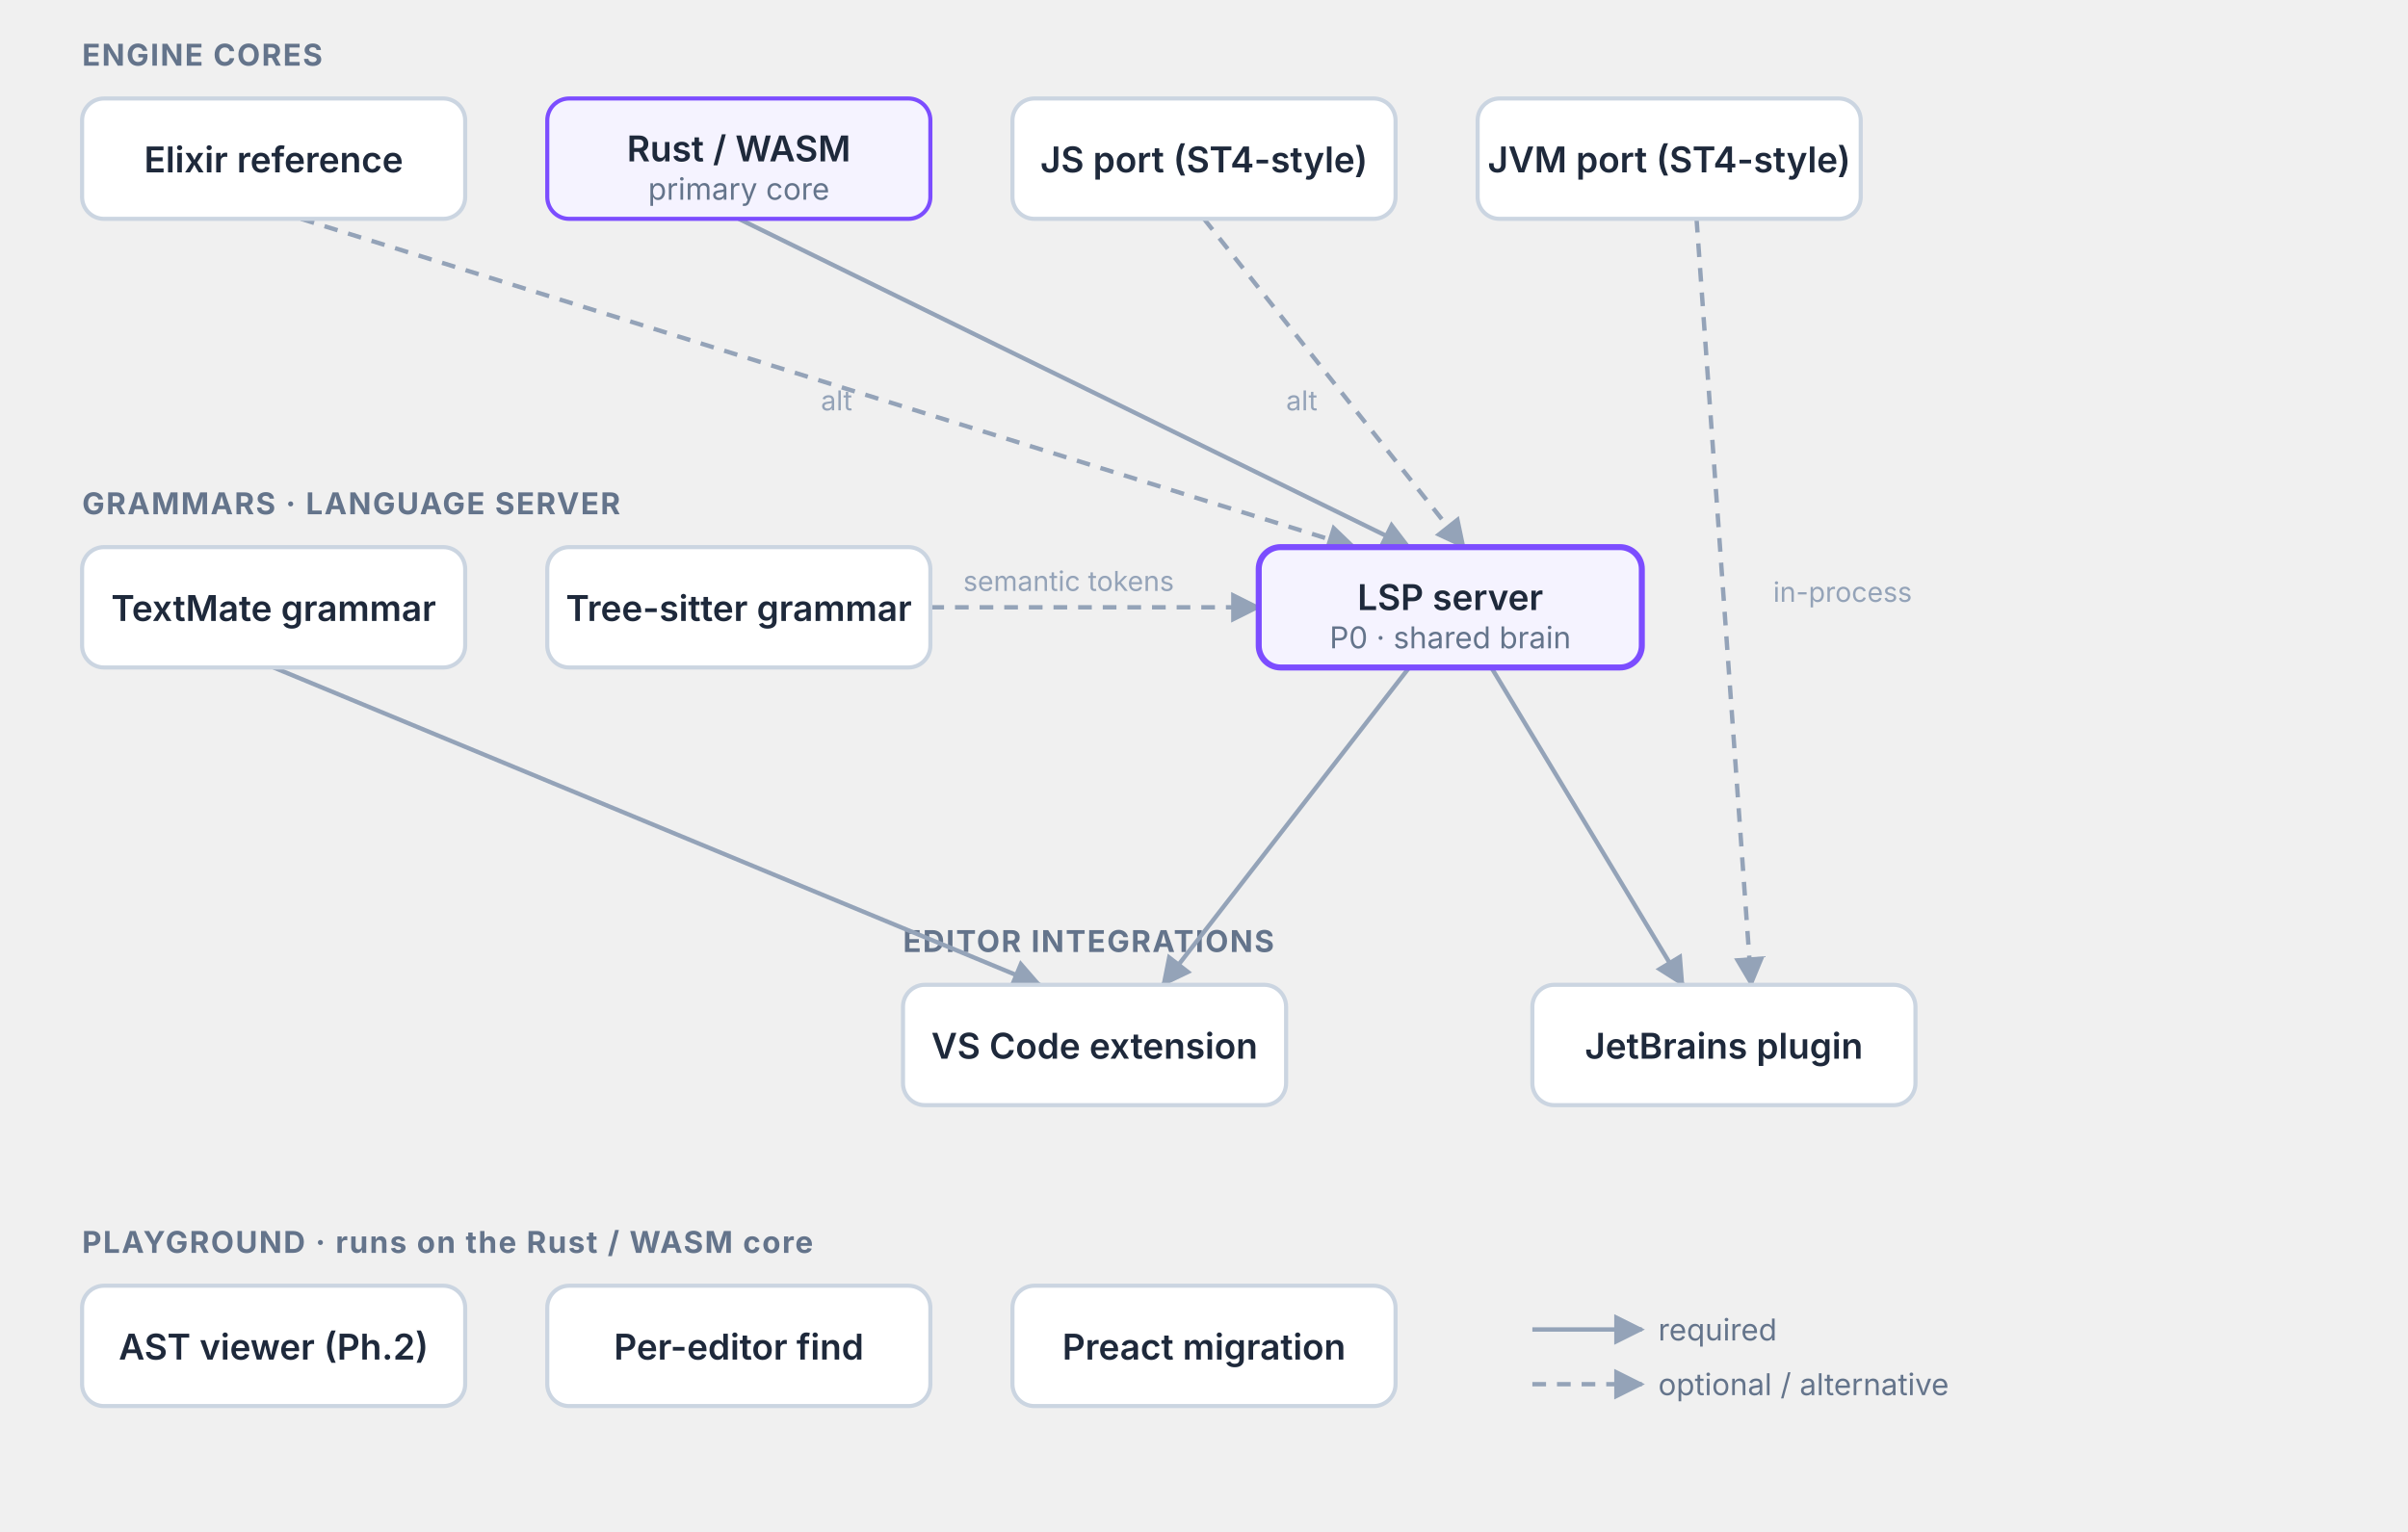
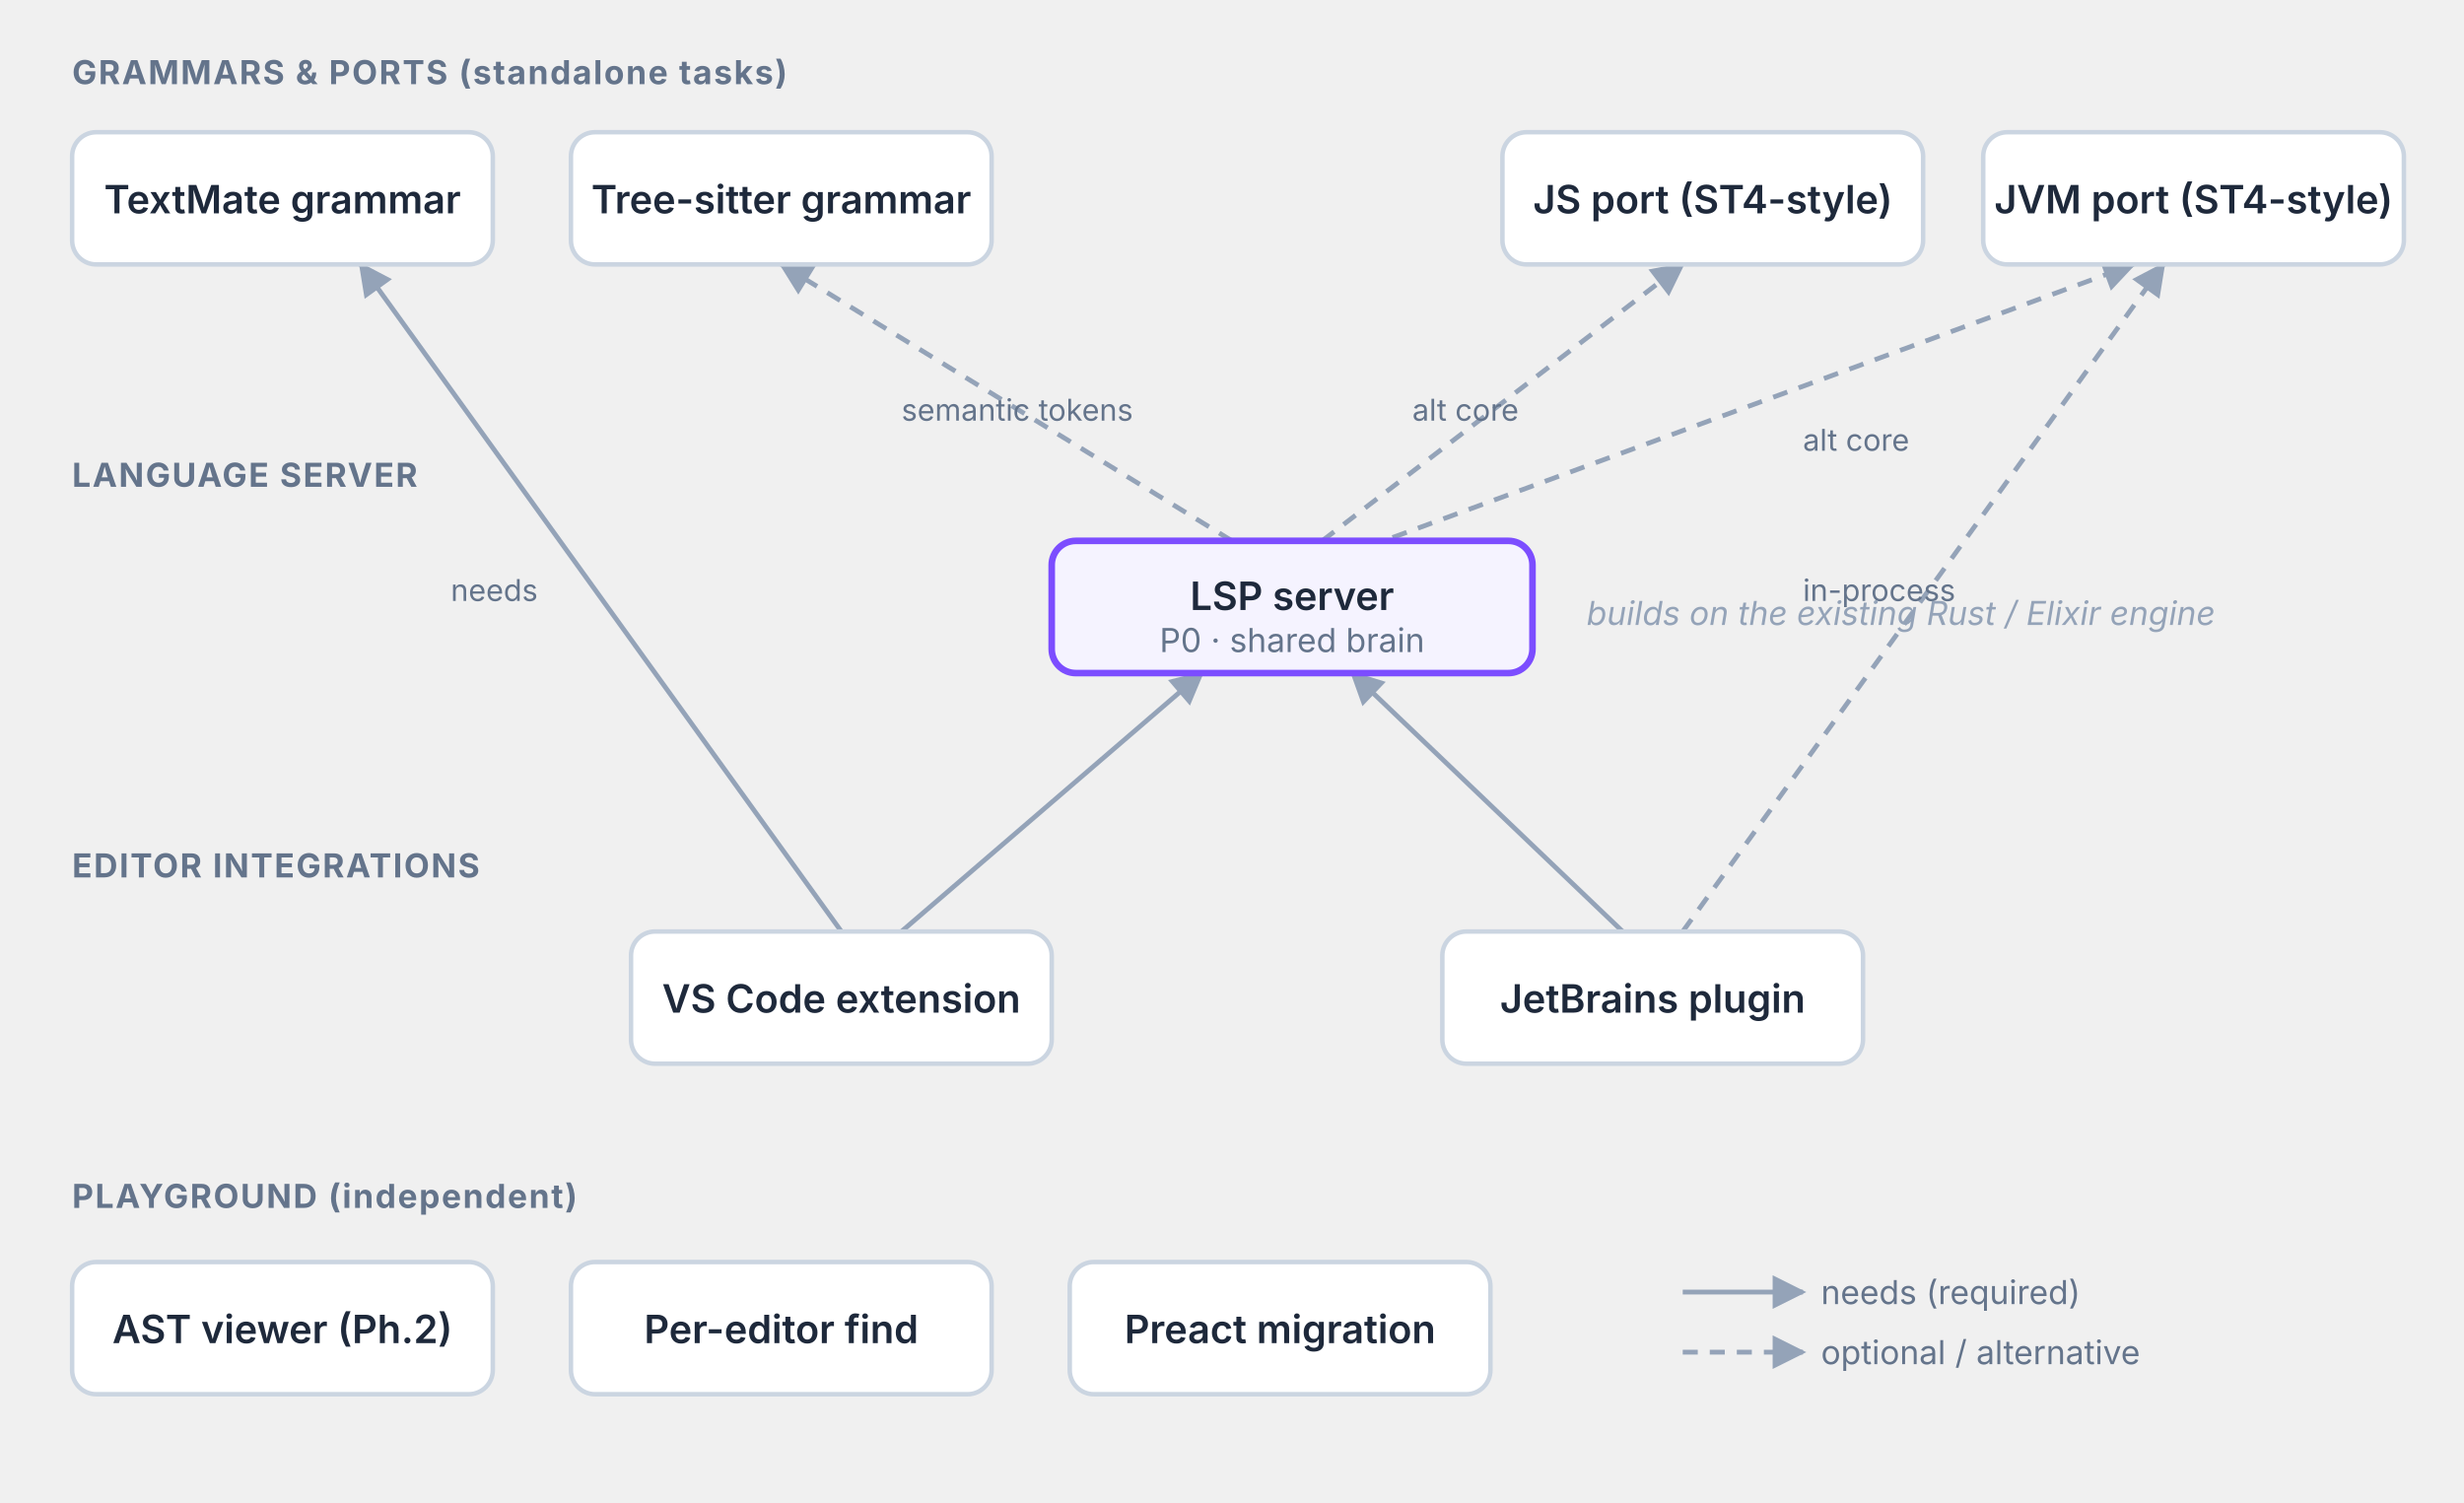
- <svg xmlns="http://www.w3.org/2000/svg" viewBox="0 0 880 560" font-family="-apple-system, Segoe UI, sans-serif">
+ <svg xmlns="http://www.w3.org/2000/svg" viewBox="0 0 820 500" font-family="-apple-system, Segoe UI, sans-serif">
  <defs>
    <marker id="arr" viewBox="0 0 10 10" refX="9" refY="5" markerWidth="7" markerHeight="7" orient="auto-start-reverse">
      <path d="M0,0 L10,5 L0,10 z" fill="#94a3b8" />
    </marker>
    <style>
-       .box { fill:#ffffff; stroke:#cbd5e1; stroke-width:1.5; rx:8; }
-       .box.primary { fill:#f5f3ff; stroke:#7c4dff; }
+       .box { fill:#ffffff; stroke:#cbd5e1; stroke-width:1.5; }
      .box.lsp { fill:#f5f3ff; stroke:#7c4dff; stroke-width:2.2; }
      .lbl { fill:#1e293b; font-size:13px; font-weight:600; }
      .sub { fill:#64748b; font-size:11px; }
      .grp { fill:#64748b; font-size:11px; font-weight:700; letter-spacing:.05em; }
      .edge { stroke:#94a3b8; stroke-width:1.6; fill:none; marker-end:url(#arr); }
      .edge.opt { stroke-dasharray:5 4; }
-       .elbl { fill:#94a3b8; font-size:10px; }
+       .elbl { fill:#64748b; font-size:10px; }
+       .note { fill:#94a3b8; font-size:11px; font-style:italic; }
    </style>
  </defs>
-   <text x="30" y="24" class="grp">ENGINE CORES</text>
-   <text x="30" y="188" class="grp">GRAMMARS · LANGUAGE SERVER</text>
-   <text x="330" y="348" class="grp">EDITOR INTEGRATIONS</text>
-   <text x="30" y="458" class="grp">PLAYGROUND · runs on the Rust / WASM core</text>
-   <path class="edge" d="M270,80 L515,200" />
-   <path class="edge opt" d="M110,80 L495,200" />
-   <text x="300" y="150" class="elbl">alt</text>
-   <path class="edge opt" d="M440,80 L535,200" />
-   <text x="470" y="150" class="elbl">alt</text>
-   <path class="edge opt" d="M340,222 L460,222" />
-   <text x="352" y="216" class="elbl">semantic tokens</text>
-   <path class="edge" d="M100,244 L380,360" />
-   <path class="edge" d="M515,244 L425,360" />
-   <path class="edge" d="M545,244 L615,360" />
-   <path class="edge opt" d="M620,80 L640,360" />
-   <text x="648" y="220" class="elbl">in-process</text>
-   <rect class="box" x="30" y="36" width="140" height="44" rx="8" />
-   <text x="100" y="63" class="lbl" text-anchor="middle">Elixir reference</text>
-   <rect class="box primary" x="200" y="36" width="140" height="44" rx="8" />
-   <text x="270" y="59" class="lbl" text-anchor="middle">Rust / WASM</text>
-   <text x="270" y="73" class="sub" text-anchor="middle">primary core</text>
-   <rect class="box" x="370" y="36" width="140" height="44" rx="8" />
-   <text x="440" y="63" class="lbl" text-anchor="middle">JS port (ST4-style)</text>
-   <rect class="box" x="540" y="36" width="140" height="44" rx="8" />
-   <text x="610" y="63" class="lbl" text-anchor="middle">JVM port (ST4-style)</text>
-   <rect class="box" x="30" y="200" width="140" height="44" rx="8" />
-   <text x="100" y="227" class="lbl" text-anchor="middle">TextMate grammar</text>
-   <rect class="box" x="200" y="200" width="140" height="44" rx="8" />
-   <text x="270" y="227" class="lbl" text-anchor="middle">Tree-sitter grammar</text>
-   <rect class="box lsp" x="460" y="200" width="140" height="44" rx="8" />
-   <text x="530" y="223" class="lbl" text-anchor="middle">LSP server</text>
-   <text x="530" y="237" class="sub" text-anchor="middle">P0 · shared brain</text>
-   <rect class="box" x="330" y="360" width="140" height="44" rx="8" />
-   <text x="400" y="387" class="lbl" text-anchor="middle">VS Code extension</text>
-   <rect class="box" x="560" y="360" width="140" height="44" rx="8" />
-   <text x="630" y="387" class="lbl" text-anchor="middle">JetBrains plugin</text>
-   <rect class="box" x="30" y="470" width="140" height="44" rx="8" />
-   <text x="100" y="497" class="lbl" text-anchor="middle">AST viewer (Ph.2)</text>
-   <rect class="box" x="200" y="470" width="140" height="44" rx="8" />
-   <text x="270" y="497" class="lbl" text-anchor="middle">Per-editor find</text>
-   <rect class="box" x="370" y="470" width="140" height="44" rx="8" />
-   <text x="440" y="497" class="lbl" text-anchor="middle">Preact migration</text>
-   <line x1="560" y1="486" x2="600" y2="486" class="edge" />
-   <text x="606" y="490" class="sub">required</text>
-   <line x1="560" y1="506" x2="600" y2="506" class="edge opt" />
-   <text x="606" y="510" class="sub">optional / alternative</text>
+   <text x="24" y="28" class="grp">GRAMMARS &amp; PORTS (standalone tasks)</text>
+   <text x="24" y="162" class="grp">LANGUAGE SERVER</text>
+   <text x="24" y="292" class="grp">EDITOR INTEGRATIONS</text>
+   <text x="24" y="402" class="grp">PLAYGROUND (independent)</text>
+   <path class="edge" d="M280,310 L120,88" />
+   <text x="150" y="200" class="elbl">needs</text>
+   <path class="edge" d="M300,310 L400,224" />
+   <path class="edge" d="M540,310 L450,224" />
+   <path class="edge opt" d="M560,310 L720,88" />
+   <text x="600" y="200" class="elbl">in-process</text>
+   <path class="edge opt" d="M410,180 L260,88" />
+   <text x="300" y="140" class="elbl">semantic tokens</text>
+   <path class="edge opt" d="M440,180 L560,88" />
+   <text x="470" y="140" class="elbl">alt core</text>
+   <path class="edge opt" d="M455,182 L710,88" />
+   <text x="600" y="150" class="elbl">alt core</text>
+   <rect class="box" x="24" y="44" width="140" height="44" rx="8" />
+   <text x="94" y="71" class="lbl" text-anchor="middle">TextMate grammar</text>
+   <rect class="box" x="190" y="44" width="140" height="44" rx="8" />
+   <text x="260" y="71" class="lbl" text-anchor="middle">Tree-sitter grammar</text>
+   <rect class="box" x="500" y="44" width="140" height="44" rx="8" />
+   <text x="570" y="71" class="lbl" text-anchor="middle">JS port (ST4-style)</text>
+   <rect class="box" x="660" y="44" width="140" height="44" rx="8" />
+   <text x="730" y="71" class="lbl" text-anchor="middle">JVM port (ST4-style)</text>
+   <rect class="box lsp" x="350" y="180" width="160" height="44" rx="8" />
+   <text x="430" y="203" class="lbl" text-anchor="middle">LSP server</text>
+   <text x="430" y="217" class="sub" text-anchor="middle">P0 · shared brain</text>
+   <text x="528" y="208" class="note">builds on the existing Rust / Elixir engine</text>
+   <rect class="box" x="210" y="310" width="140" height="44" rx="8" />
+   <text x="280" y="337" class="lbl" text-anchor="middle">VS Code extension</text>
+   <rect class="box" x="480" y="310" width="140" height="44" rx="8" />
+   <text x="550" y="337" class="lbl" text-anchor="middle">JetBrains plugin</text>
+   <rect class="box" x="24" y="420" width="140" height="44" rx="8" />
+   <text x="94" y="447" class="lbl" text-anchor="middle">AST viewer (Ph.2)</text>
+   <rect class="box" x="190" y="420" width="140" height="44" rx="8" />
+   <text x="260" y="447" class="lbl" text-anchor="middle">Per-editor find</text>
+   <rect class="box" x="356" y="420" width="140" height="44" rx="8" />
+   <text x="426" y="447" class="lbl" text-anchor="middle">Preact migration</text>
+   <line x1="560" y1="430" x2="600" y2="430" class="edge" />
+   <text x="606" y="434" class="sub">needs (required)</text>
+   <line x1="560" y1="450" x2="600" y2="450" class="edge opt" />
+   <text x="606" y="454" class="sub">optional / alternative</text>
</svg>
